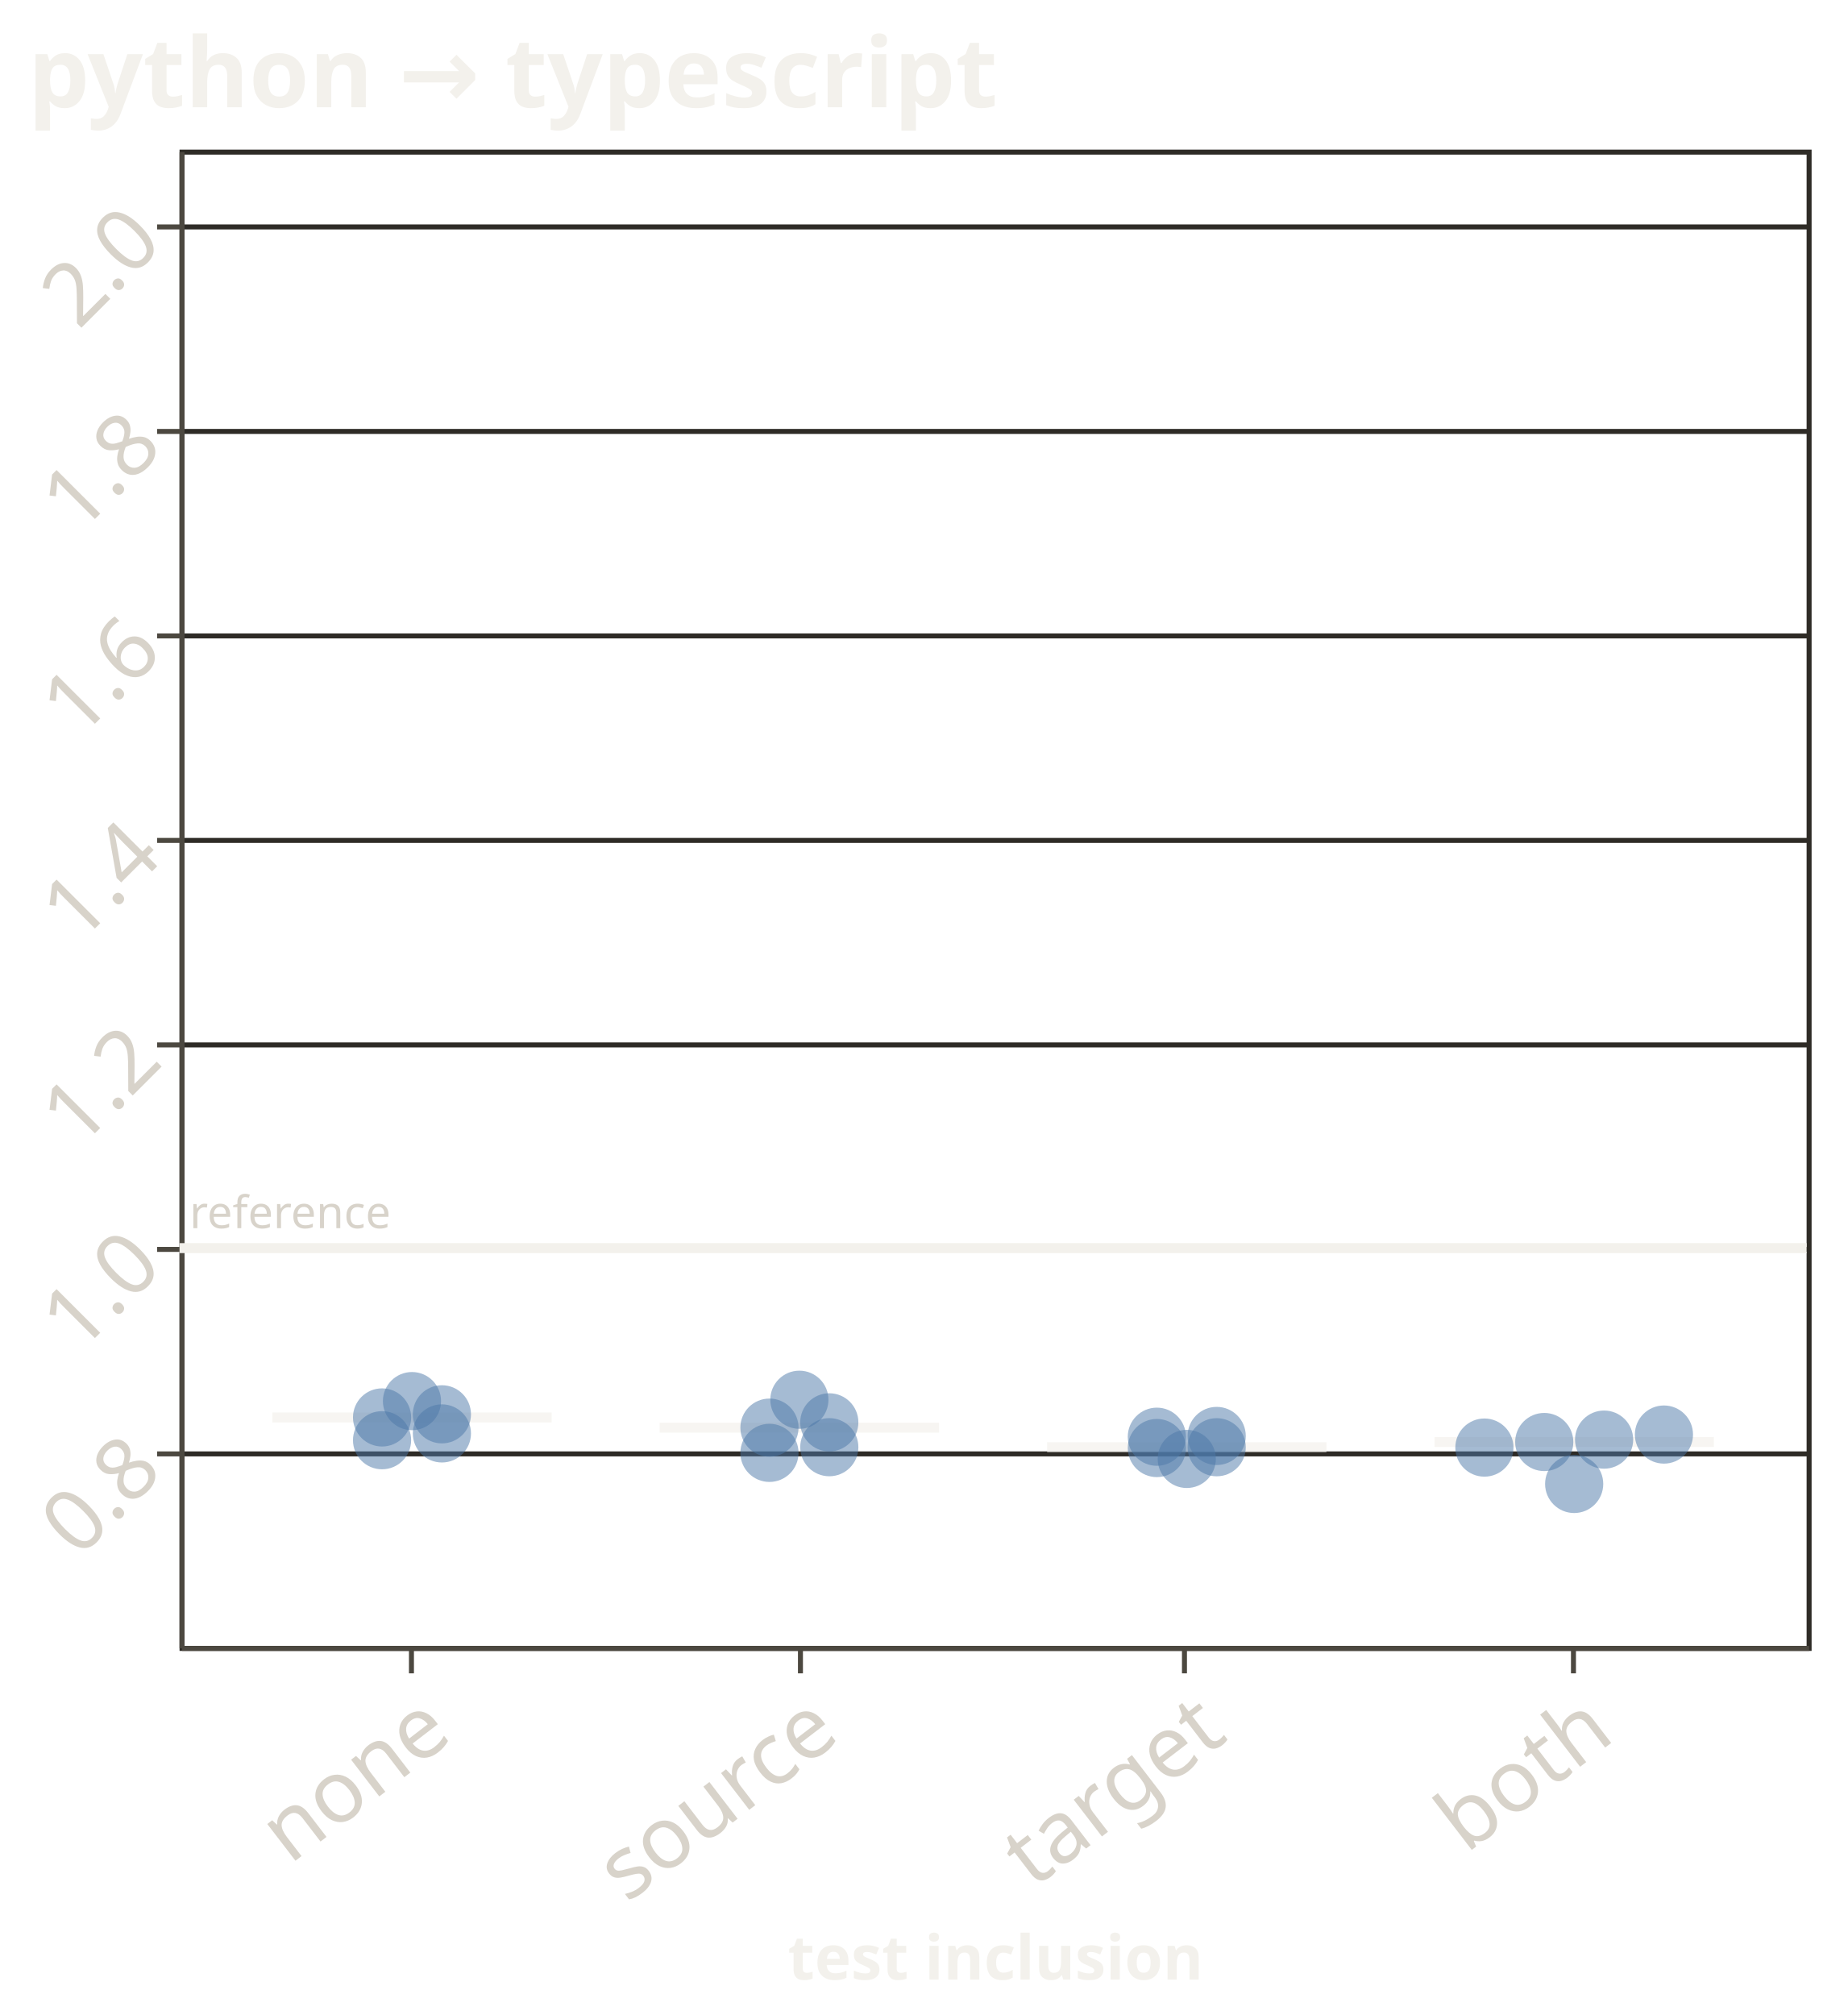
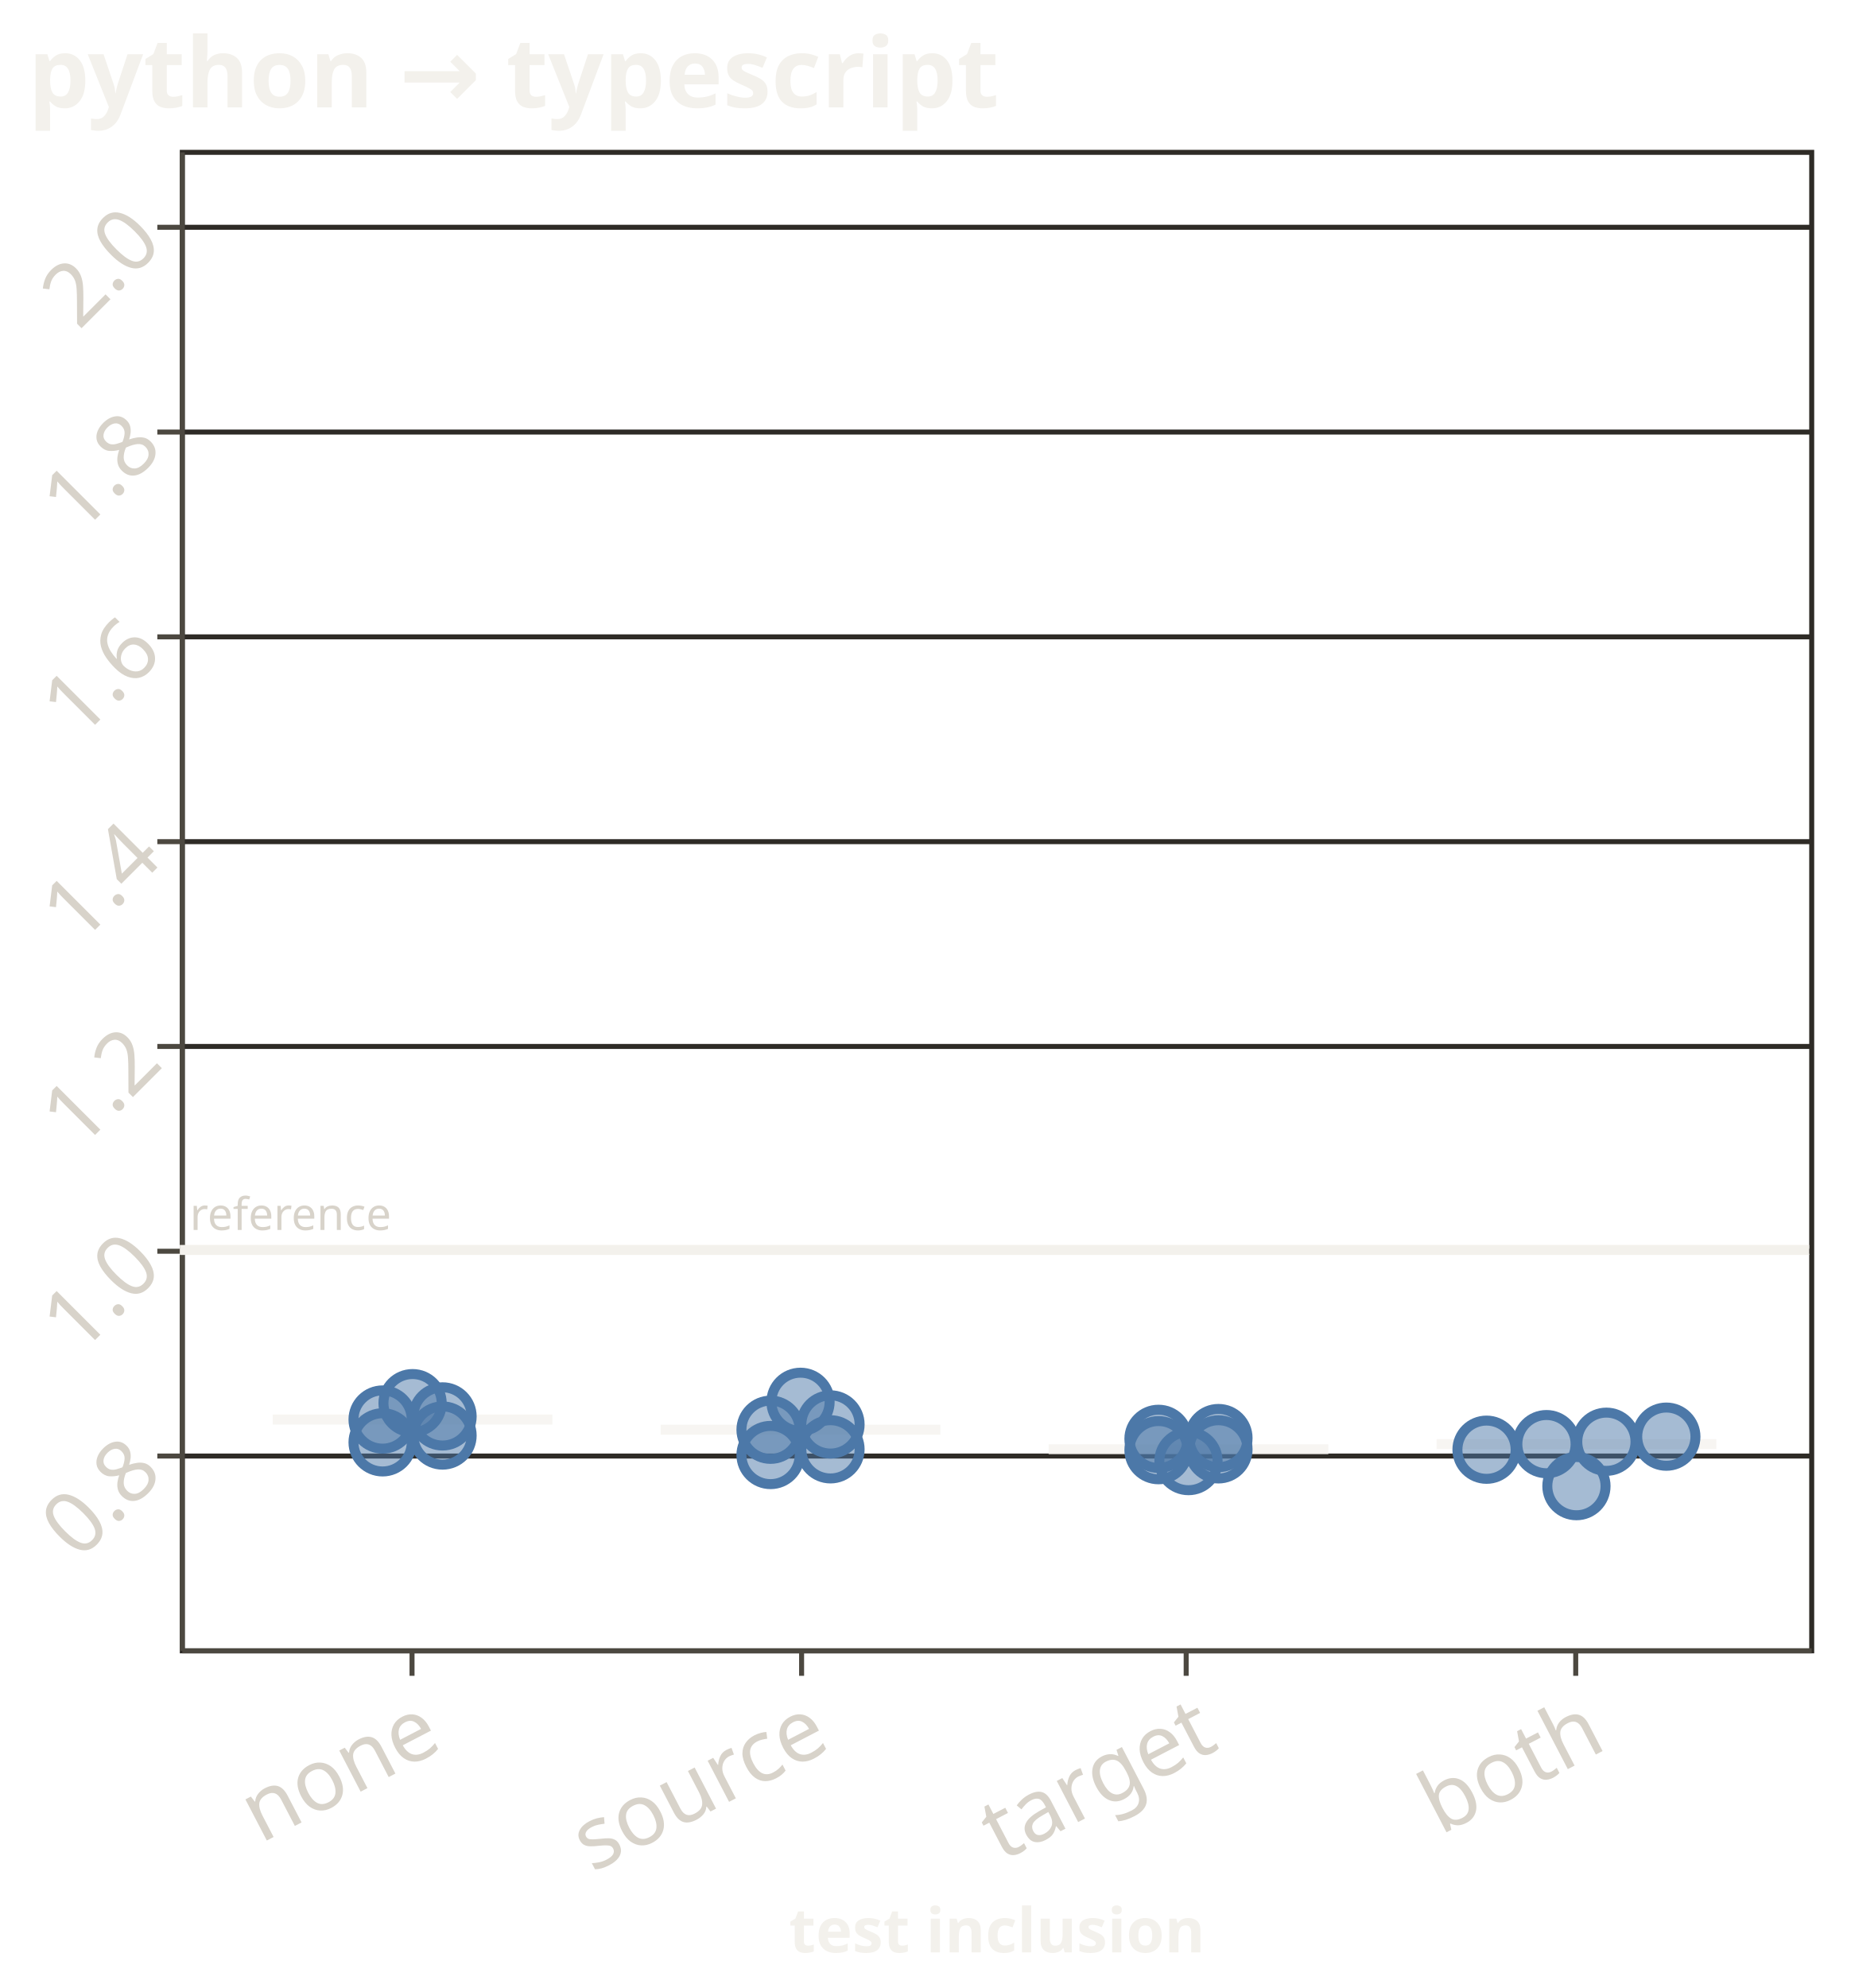
- <svg xmlns="http://www.w3.org/2000/svg" version="1.1" class="marks" width="370.5" height="404" viewBox="0 0 370.5 404">
+ <svg xmlns="http://www.w3.org/2000/svg" version="1.1" class="marks" width="370.5" height="398" viewBox="0 0 370.5 398">
  <g fill="none" stroke-miterlimit="10" transform="translate(36,30)">
    <g class="mark-group role-frame root" role="graphics-object" aria-roledescription="group mark container">
      <g transform="translate(0,0)">
        <path class="background" aria-hidden="true" d="M0.5,0.5h326.25v300h-326.25Z" stroke="#2e2b26" />
        <g>
          <g class="mark-group role-axis" aria-hidden="true">
            <g transform="translate(0.5,0.5)">
              <path class="background" aria-hidden="true" d="M0,0h0v0h0Z" pointer-events="none" />
              <g>
                <g class="mark-rule role-axis-grid" pointer-events="none">
                  <line transform="translate(0,261)" x2="326.25" y2="0" stroke="#2e2b26" stroke-width="1" opacity="1" />
                  <line transform="translate(0,220)" x2="326.25" y2="0" stroke="#2e2b26" stroke-width="1" opacity="1" />
                  <line transform="translate(0,179)" x2="326.25" y2="0" stroke="#2e2b26" stroke-width="1" opacity="1" />
                  <line transform="translate(0,138)" x2="326.25" y2="0" stroke="#2e2b26" stroke-width="1" opacity="1" />
                  <line transform="translate(0,97)" x2="326.25" y2="0" stroke="#2e2b26" stroke-width="1" opacity="1" />
                  <line transform="translate(0,56)" x2="326.25" y2="0" stroke="#2e2b26" stroke-width="1" opacity="1" />
                  <line transform="translate(0,15)" x2="326.25" y2="0" stroke="#2e2b26" stroke-width="1" opacity="1" />
                </g>
              </g>
              <path class="foreground" aria-hidden="true" d="" pointer-events="none" display="none" />
            </g>
          </g>
          <g class="mark-group role-axis" role="graphics-symbol" aria-roledescription="axis" aria-label="X-axis titled 'test inclusion' for a discrete scale with 4 values: no tests, source tests, target tests, both tests">
            <g transform="translate(0.5,300.5)">
              <path class="background" aria-hidden="true" d="M0,0h0v0h0Z" pointer-events="none" />
              <g>
                <g class="mark-rule role-axis-tick" pointer-events="none">
                  <line transform="translate(46,0)" x2="0" y2="5" stroke="#4c4840" stroke-width="1" opacity="1" />
                  <line transform="translate(124,0)" x2="0" y2="5" stroke="#4c4840" stroke-width="1" opacity="1" />
                  <line transform="translate(201,0)" x2="0" y2="5" stroke="#4c4840" stroke-width="1" opacity="1" />
                  <line transform="translate(279,0)" x2="0" y2="5" stroke="#4c4840" stroke-width="1" opacity="1" />
                </g>
                <g class="mark-text role-axis-label" pointer-events="none">
-                   <text text-anchor="end" transform="translate(46.10714,7) rotate(-37.5) translate(0,14)" font-family="sans-serif" font-size="17.32px" fill="#d8d3ca" opacity="1">none</text>
-                   <text text-anchor="end" transform="translate(123.7857,7) rotate(-37.5) translate(0,14)" font-family="sans-serif" font-size="17.32px" fill="#d8d3ca" opacity="1">source</text>
-                   <text text-anchor="end" transform="translate(201.4643,7) rotate(-37.5) translate(0,14)" font-family="sans-serif" font-size="17.32px" fill="#d8d3ca" opacity="1">target</text>
-                   <text text-anchor="end" transform="translate(279.1429,7) rotate(-37.5) translate(0,14)" font-family="sans-serif" font-size="17.32px" fill="#d8d3ca" opacity="1">both</text>
+                   <text text-anchor="end" transform="translate(46.10714,7) rotate(332.5) translate(0,14)" font-family="sans-serif" font-size="17.32px" fill="#d8d3ca" opacity="1">none</text>
+                   <text text-anchor="end" transform="translate(123.7857,7) rotate(332.5) translate(0,14)" font-family="sans-serif" font-size="17.32px" fill="#d8d3ca" opacity="1">source</text>
+                   <text text-anchor="end" transform="translate(201.4643,7) rotate(332.5) translate(0,14)" font-family="sans-serif" font-size="17.32px" fill="#d8d3ca" opacity="1">target</text>
+                   <text text-anchor="end" transform="translate(279.1429,7) rotate(332.5) translate(0,14)" font-family="sans-serif" font-size="17.32px" fill="#d8d3ca" opacity="1">both</text>
                </g>
                <g class="mark-rule role-axis-domain" pointer-events="none">
                  <line transform="translate(0,0)" x2="326.25" y2="0" stroke="#4c4840" stroke-width="1" opacity="1" />
                </g>
                <g class="mark-text role-axis-title" pointer-events="none">
-                   <text text-anchor="middle" transform="translate(163.125,66.38757)" font-family="sans-serif" font-size="12.375px" font-weight="bold" fill="#f3f1ec" opacity="1">test inclusion</text>
+                   <text text-anchor="middle" transform="translate(163.125,60.3672)" font-family="sans-serif" font-size="12.375px" font-weight="bold" fill="#f3f1ec" opacity="1">test inclusion</text>
                </g>
              </g>
              <path class="foreground" aria-hidden="true" d="" pointer-events="none" display="none" />
            </g>
          </g>
          <g class="mark-group role-axis" role="graphics-symbol" aria-roledescription="axis" aria-label="Y-axis for a linear scale with values from 0.6 to 2.1">
            <g transform="translate(0.5,0.5)">
              <path class="background" aria-hidden="true" d="M0,0h0v0h0Z" pointer-events="none" />
              <g>
                <g class="mark-rule role-axis-tick" pointer-events="none">
                  <line transform="translate(0,261)" x2="-5" y2="0" stroke="#4c4840" stroke-width="1" opacity="1" />
                  <line transform="translate(0,220)" x2="-5" y2="0" stroke="#4c4840" stroke-width="1" opacity="1" />
                  <line transform="translate(0,179)" x2="-5" y2="0" stroke="#4c4840" stroke-width="1" opacity="1" />
                  <line transform="translate(0,138)" x2="-5" y2="0" stroke="#4c4840" stroke-width="1" opacity="1" />
                  <line transform="translate(0,97)" x2="-5" y2="0" stroke="#4c4840" stroke-width="1" opacity="1" />
                  <line transform="translate(0,56)" x2="-5" y2="0" stroke="#4c4840" stroke-width="1" opacity="1" />
                  <line transform="translate(0,15)" x2="-5" y2="0" stroke="#4c4840" stroke-width="1" opacity="1" />
                </g>
                <g class="mark-text role-axis-label" pointer-events="none">
                  <text text-anchor="end" transform="translate(-7,261.2983) rotate(-45) translate(0,5)" font-family="sans-serif" font-size="17.32px" fill="#d8d3ca" opacity="1">0.8</text>
                  <text text-anchor="end" transform="translate(-7,220.2419) rotate(-45) translate(0,5)" font-family="sans-serif" font-size="17.32px" fill="#d8d3ca" opacity="1">1.0</text>
                  <text text-anchor="end" transform="translate(-7,179.1856) rotate(-45) translate(0,5)" font-family="sans-serif" font-size="17.32px" fill="#d8d3ca" opacity="1">1.2</text>
                  <text text-anchor="end" transform="translate(-7,138.1292) rotate(-45) translate(0,5)" font-family="sans-serif" font-size="17.32px" fill="#d8d3ca" opacity="1">1.4</text>
                  <text text-anchor="end" transform="translate(-7,97.07291) rotate(-45) translate(0,5)" font-family="sans-serif" font-size="17.32px" fill="#d8d3ca" opacity="1">1.6</text>
                  <text text-anchor="end" transform="translate(-7,56.01657) rotate(-45) translate(0,5)" font-family="sans-serif" font-size="17.32px" fill="#d8d3ca" opacity="1">1.8</text>
                  <text text-anchor="end" transform="translate(-7,14.96024) rotate(-45) translate(0,5)" font-family="sans-serif" font-size="17.32px" fill="#d8d3ca" opacity="1">2.0</text>
                </g>
                <g class="mark-rule role-axis-domain" pointer-events="none">
                  <line transform="translate(0,300)" x2="0" y2="-300" stroke="#4c4840" stroke-width="1" opacity="1" />
                </g>
              </g>
              <path class="foreground" aria-hidden="true" d="" pointer-events="none" display="none" />
            </g>
          </g>
          <g class="mark-rect role-mark layer_0_marks" role="graphics-object" aria-roledescription="rect mark container">
            <path aria-label="test inclusion: no tests; value: 0.834626370714; nudge: 0" role="graphics-symbol" aria-roledescription="tick" d="M18.607,253.19h56v2h-56Z" fill="#f3f1ec" opacity="0.7" />
            <path aria-label="test inclusion: source tests; value: 0.82465793272; nudge: 0" role="graphics-symbol" aria-roledescription="tick" d="M96.286,255.236h56v2h-56Z" fill="#f3f1ec" opacity="0.7" />
            <path aria-label="test inclusion: target tests; value: 0.805528176486; nudge: 0" role="graphics-symbol" aria-roledescription="tick" d="M173.964,259.163h56v2h-56Z" fill="#f3f1ec" opacity="0.7" />
            <path aria-label="test inclusion: both tests; value: 0.810622576314; nudge: 0" role="graphics-symbol" aria-roledescription="tick" d="M251.643,258.118h56v2h-56Z" fill="#f3f1ec" opacity="0.7" />
          </g>
          <g class="mark-symbol role-mark layer_1_marks" role="graphics-object" aria-roledescription="symbol mark container">
-             <path aria-label="test inclusion: no tests; value: 0.850576222795; nudge: 0; run: 9a3e20fe; ladder time ÷ reference: 0.85; rungs completed: 19; total ms: 12,058.0" role="graphics-symbol" aria-roledescription="point" transform="translate(46.60714,250.9159)" d="M5.831,0A5.831,5.831,0,1,1,-5.831,0A5.831,5.831,0,1,1,5.831,0" fill="#4c78a8" stroke-width="2" opacity="0.5" />
-             <path aria-label="test inclusion: no tests; value: 0.812378328088; nudge: −0.5; run: b96078c6; ladder time ÷ reference: 0.81; rungs completed: 19; total ms: 11,579.3" role="graphics-symbol" aria-roledescription="point" transform="translate(40.60714,258.7572)" d="M5.831,0A5.831,5.831,0,1,1,-5.831,0A5.831,5.831,0,1,1,5.831,0" fill="#4c78a8" stroke-width="2" opacity="0.5" />
-             <path aria-label="test inclusion: no tests; value: 0.819020109681; nudge: 0.5; run: 31ac2789; ladder time ÷ reference: 0.82; rungs completed: 19; total ms: 11,841.7" role="graphics-symbol" aria-roledescription="point" transform="translate(52.60714,257.3938)" d="M5.831,0A5.831,5.831,0,1,1,-5.831,0A5.831,5.831,0,1,1,5.831,0" fill="#4c78a8" stroke-width="2" opacity="0.5" />
-             <path aria-label="test inclusion: no tests; value: 0.834626370714; nudge: −0.5; run: 170b737d; ladder time ÷ reference: 0.83; rungs completed: 19; total ms: 11,684.0" role="graphics-symbol" aria-roledescription="point" transform="translate(40.60714,254.1901)" d="M5.831,0A5.831,5.831,0,1,1,-5.831,0A5.831,5.831,0,1,1,5.831,0" fill="#4c78a8" stroke-width="2" opacity="0.5" />
-             <path aria-label="test inclusion: no tests; value: 0.837670640326; nudge: 0.5; run: 2643e4be; ladder time ÷ reference: 0.84; rungs completed: 19; total ms: 11,776.6" role="graphics-symbol" aria-roledescription="point" transform="translate(52.60714,253.5652)" d="M5.831,0A5.831,5.831,0,1,1,-5.831,0A5.831,5.831,0,1,1,5.831,0" fill="#4c78a8" stroke-width="2" opacity="0.5" />
-             <path aria-label="test inclusion: source tests; value: 0.82983451203; nudge: 0.5; run: 273cf6b9; ladder time ÷ reference: 0.83; rungs completed: 19; total ms: 12,023.5" role="graphics-symbol" aria-roledescription="point" transform="translate(130.2857,255.1738)" d="M5.831,0A5.831,5.831,0,1,1,-5.831,0A5.831,5.831,0,1,1,5.831,0" fill="#4c78a8" stroke-width="2" opacity="0.5" />
-             <path aria-label="test inclusion: source tests; value: 0.82465793272; nudge: −0.5; run: 19e0fe30; ladder time ÷ reference: 0.82; rungs completed: 19; total ms: 11,585.9" role="graphics-symbol" aria-roledescription="point" transform="translate(118.2857,256.2364)" d="M5.831,0A5.831,5.831,0,1,1,-5.831,0A5.831,5.831,0,1,1,5.831,0" fill="#4c78a8" stroke-width="2" opacity="0.5" />
-             <path aria-label="test inclusion: source tests; value: 0.800020361171; nudge: −0.5; run: 4ee67ba2; ladder time ÷ reference: 0.80; rungs completed: 19; total ms: 11,632.9" role="graphics-symbol" aria-roledescription="point" transform="translate(118.2857,261.2941)" d="M5.831,0A5.831,5.831,0,1,1,-5.831,0A5.831,5.831,0,1,1,5.831,0" fill="#4c78a8" stroke-width="2" opacity="0.5" />
-             <path aria-label="test inclusion: source tests; value: 0.851900119798; nudge: 0; run: 5b46f630; ladder time ÷ reference: 0.85; rungs completed: 19; total ms: 11,732.0" role="graphics-symbol" aria-roledescription="point" transform="translate(124.2857,250.6441)" d="M5.831,0A5.831,5.831,0,1,1,-5.831,0A5.831,5.831,0,1,1,5.831,0" fill="#4c78a8" stroke-width="2" opacity="0.5" />
-             <path aria-label="test inclusion: source tests; value: 0.805564215457; nudge: 0.5; run: 280f3890; ladder time ÷ reference: 0.81; rungs completed: 19; total ms: 11,529.9" role="graphics-symbol" aria-roledescription="point" transform="translate(130.2857,260.156)" d="M5.831,0A5.831,5.831,0,1,1,-5.831,0A5.831,5.831,0,1,1,5.831,0" fill="#4c78a8" stroke-width="2" opacity="0.5" />
-             <path aria-label="test inclusion: target tests; value: 0.815782075071; nudge: −0.5; run: a47a3057; ladder time ÷ reference: 0.82; rungs completed: 19; total ms: 11,844.1" role="graphics-symbol" aria-roledescription="point" transform="translate(195.9643,258.0585)" d="M5.831,0A5.831,5.831,0,1,1,-5.831,0A5.831,5.831,0,1,1,5.831,0" fill="#4c78a8" stroke-width="2" opacity="0.5" />
-             <path aria-label="test inclusion: target tests; value: 0.816538790385; nudge: 0.5; run: e94dca40; ladder time ÷ reference: 0.82; rungs completed: 19; total ms: 11,521.4" role="graphics-symbol" aria-roledescription="point" transform="translate(207.9643,257.9031)" d="M5.831,0A5.831,5.831,0,1,1,-5.831,0A5.831,5.831,0,1,1,5.831,0" fill="#4c78a8" stroke-width="2" opacity="0.5" />
-             <path aria-label="test inclusion: target tests; value: 0.804739411599; nudge: −0.5; run: 09b2c811; ladder time ÷ reference: 0.80; rungs completed: 19; total ms: 11,527.2" role="graphics-symbol" aria-roledescription="point" transform="translate(195.9643,260.3253)" d="M5.831,0A5.831,5.831,0,1,1,-5.831,0A5.831,5.831,0,1,1,5.831,0" fill="#4c78a8" stroke-width="2" opacity="0.5" />
-             <path aria-label="test inclusion: target tests; value: 0.805528176486; nudge: 0.5; run: a7cd2ee9; ladder time ÷ reference: 0.81; rungs completed: 19; total ms: 11,421.2" role="graphics-symbol" aria-roledescription="point" transform="translate(207.9643,260.1634)" d="M5.831,0A5.831,5.831,0,1,1,-5.831,0A5.831,5.831,0,1,1,5.831,0" fill="#4c78a8" stroke-width="2" opacity="0.5" />
-             <path aria-label="test inclusion: target tests; value: 0.794100727735; nudge: 0; run: 00b43b48; ladder time ÷ reference: 0.79; rungs completed: 19; total ms: 11,534.5" role="graphics-symbol" aria-roledescription="point" transform="translate(201.9643,262.5093)" d="M5.831,0A5.831,5.831,0,1,1,-5.831,0A5.831,5.831,0,1,1,5.831,0" fill="#4c78a8" stroke-width="2" opacity="0.5" />
-             <path aria-label="test inclusion: both tests; value: 0.817910149497; nudge: 1.5; run: 1c28aa33; ladder time ÷ reference: 0.82; rungs completed: 19; total ms: 11,715.4" role="graphics-symbol" aria-roledescription="point" transform="translate(297.6429,257.6216)" d="M5.831,0A5.831,5.831,0,1,1,-5.831,0A5.831,5.831,0,1,1,5.831,0" fill="#4c78a8" stroke-width="2" opacity="0.5" />
-             <path aria-label="test inclusion: both tests; value: 0.805185227535; nudge: −1.5; run: ffb57550; ladder time ÷ reference: 0.81; rungs completed: 19; total ms: 11,848.9" role="graphics-symbol" aria-roledescription="point" transform="translate(261.6429,260.2338)" d="M5.831,0A5.831,5.831,0,1,1,-5.831,0A5.831,5.831,0,1,1,5.831,0" fill="#4c78a8" stroke-width="2" opacity="0.5" />
-             <path aria-label="test inclusion: both tests; value: 0.769659208055; nudge: 0; run: 5982b634; ladder time ÷ reference: 0.77; rungs completed: 19; total ms: 11,497.4" role="graphics-symbol" aria-roledescription="point" transform="translate(279.6429,267.5267)" d="M5.831,0A5.831,5.831,0,1,1,-5.831,0A5.831,5.831,0,1,1,5.831,0" fill="#4c78a8" stroke-width="2" opacity="0.5" />
-             <path aria-label="test inclusion: both tests; value: 0.810622576314; nudge: −0.5; run: 4ff7cdec; ladder time ÷ reference: 0.81; rungs completed: 19; total ms: 11,909.6" role="graphics-symbol" aria-roledescription="point" transform="translate(273.6429,259.1176)" d="M5.831,0A5.831,5.831,0,1,1,-5.831,0A5.831,5.831,0,1,1,5.831,0" fill="#4c78a8" stroke-width="2" opacity="0.5" />
-             <path aria-label="test inclusion: both tests; value: 0.812958505122; nudge: 0.5; run: 62b61540; ladder time ÷ reference: 0.81; rungs completed: 19; total ms: 12,162.6" role="graphics-symbol" aria-roledescription="point" transform="translate(285.6429,258.6381)" d="M5.831,0A5.831,5.831,0,1,1,-5.831,0A5.831,5.831,0,1,1,5.831,0" fill="#4c78a8" stroke-width="2" opacity="0.5" />
+             <path aria-label="test inclusion: no tests; value: 0.850576222795; nudge: 0; run: 9a3e20fe; ladder time ÷ reference: 0.85; rungs completed: 19; total ms: 12,058.0" role="graphics-symbol" aria-roledescription="point" transform="translate(46.60714,250.9159)" d="M5.831,0A5.831,5.831,0,1,1,-5.831,0A5.831,5.831,0,1,1,5.831,0" fill="#4c78a8" fill-opacity="0.5" stroke="#4c78a8" stroke-opacity="1" stroke-width="2" />
+             <path aria-label="test inclusion: no tests; value: 0.812378328088; nudge: −0.5; run: b96078c6; ladder time ÷ reference: 0.81; rungs completed: 19; total ms: 11,579.3" role="graphics-symbol" aria-roledescription="point" transform="translate(40.60714,258.7572)" d="M5.831,0A5.831,5.831,0,1,1,-5.831,0A5.831,5.831,0,1,1,5.831,0" fill="#4c78a8" fill-opacity="0.5" stroke="#4c78a8" stroke-opacity="1" stroke-width="2" />
+             <path aria-label="test inclusion: no tests; value: 0.819020109681; nudge: 0.5; run: 31ac2789; ladder time ÷ reference: 0.82; rungs completed: 19; total ms: 11,841.7" role="graphics-symbol" aria-roledescription="point" transform="translate(52.60714,257.3938)" d="M5.831,0A5.831,5.831,0,1,1,-5.831,0A5.831,5.831,0,1,1,5.831,0" fill="#4c78a8" fill-opacity="0.5" stroke="#4c78a8" stroke-opacity="1" stroke-width="2" />
+             <path aria-label="test inclusion: no tests; value: 0.834626370714; nudge: −0.5; run: 170b737d; ladder time ÷ reference: 0.83; rungs completed: 19; total ms: 11,684.0" role="graphics-symbol" aria-roledescription="point" transform="translate(40.60714,254.1901)" d="M5.831,0A5.831,5.831,0,1,1,-5.831,0A5.831,5.831,0,1,1,5.831,0" fill="#4c78a8" fill-opacity="0.5" stroke="#4c78a8" stroke-opacity="1" stroke-width="2" />
+             <path aria-label="test inclusion: no tests; value: 0.837670640326; nudge: 0.5; run: 2643e4be; ladder time ÷ reference: 0.84; rungs completed: 19; total ms: 11,776.6" role="graphics-symbol" aria-roledescription="point" transform="translate(52.60714,253.5652)" d="M5.831,0A5.831,5.831,0,1,1,-5.831,0A5.831,5.831,0,1,1,5.831,0" fill="#4c78a8" fill-opacity="0.5" stroke="#4c78a8" stroke-opacity="1" stroke-width="2" />
+             <path aria-label="test inclusion: source tests; value: 0.82983451203; nudge: 0.5; run: 273cf6b9; ladder time ÷ reference: 0.83; rungs completed: 19; total ms: 12,023.5" role="graphics-symbol" aria-roledescription="point" transform="translate(130.2857,255.1738)" d="M5.831,0A5.831,5.831,0,1,1,-5.831,0A5.831,5.831,0,1,1,5.831,0" fill="#4c78a8" fill-opacity="0.5" stroke="#4c78a8" stroke-opacity="1" stroke-width="2" />
+             <path aria-label="test inclusion: source tests; value: 0.82465793272; nudge: −0.5; run: 19e0fe30; ladder time ÷ reference: 0.82; rungs completed: 19; total ms: 11,585.9" role="graphics-symbol" aria-roledescription="point" transform="translate(118.2857,256.2364)" d="M5.831,0A5.831,5.831,0,1,1,-5.831,0A5.831,5.831,0,1,1,5.831,0" fill="#4c78a8" fill-opacity="0.5" stroke="#4c78a8" stroke-opacity="1" stroke-width="2" />
+             <path aria-label="test inclusion: source tests; value: 0.800020361171; nudge: −0.5; run: 4ee67ba2; ladder time ÷ reference: 0.80; rungs completed: 19; total ms: 11,632.9" role="graphics-symbol" aria-roledescription="point" transform="translate(118.2857,261.2941)" d="M5.831,0A5.831,5.831,0,1,1,-5.831,0A5.831,5.831,0,1,1,5.831,0" fill="#4c78a8" fill-opacity="0.5" stroke="#4c78a8" stroke-opacity="1" stroke-width="2" />
+             <path aria-label="test inclusion: source tests; value: 0.851900119798; nudge: 0; run: 5b46f630; ladder time ÷ reference: 0.85; rungs completed: 19; total ms: 11,732.0" role="graphics-symbol" aria-roledescription="point" transform="translate(124.2857,250.6441)" d="M5.831,0A5.831,5.831,0,1,1,-5.831,0A5.831,5.831,0,1,1,5.831,0" fill="#4c78a8" fill-opacity="0.5" stroke="#4c78a8" stroke-opacity="1" stroke-width="2" />
+             <path aria-label="test inclusion: source tests; value: 0.805564215457; nudge: 0.5; run: 280f3890; ladder time ÷ reference: 0.81; rungs completed: 19; total ms: 11,529.9" role="graphics-symbol" aria-roledescription="point" transform="translate(130.2857,260.156)" d="M5.831,0A5.831,5.831,0,1,1,-5.831,0A5.831,5.831,0,1,1,5.831,0" fill="#4c78a8" fill-opacity="0.5" stroke="#4c78a8" stroke-opacity="1" stroke-width="2" />
+             <path aria-label="test inclusion: target tests; value: 0.815782075071; nudge: −0.5; run: a47a3057; ladder time ÷ reference: 0.82; rungs completed: 19; total ms: 11,844.1" role="graphics-symbol" aria-roledescription="point" transform="translate(195.9643,258.0585)" d="M5.831,0A5.831,5.831,0,1,1,-5.831,0A5.831,5.831,0,1,1,5.831,0" fill="#4c78a8" fill-opacity="0.5" stroke="#4c78a8" stroke-opacity="1" stroke-width="2" />
+             <path aria-label="test inclusion: target tests; value: 0.816538790385; nudge: 0.5; run: e94dca40; ladder time ÷ reference: 0.82; rungs completed: 19; total ms: 11,521.4" role="graphics-symbol" aria-roledescription="point" transform="translate(207.9643,257.9031)" d="M5.831,0A5.831,5.831,0,1,1,-5.831,0A5.831,5.831,0,1,1,5.831,0" fill="#4c78a8" fill-opacity="0.5" stroke="#4c78a8" stroke-opacity="1" stroke-width="2" />
+             <path aria-label="test inclusion: target tests; value: 0.804739411599; nudge: −0.5; run: 09b2c811; ladder time ÷ reference: 0.80; rungs completed: 19; total ms: 11,527.2" role="graphics-symbol" aria-roledescription="point" transform="translate(195.9643,260.3253)" d="M5.831,0A5.831,5.831,0,1,1,-5.831,0A5.831,5.831,0,1,1,5.831,0" fill="#4c78a8" fill-opacity="0.5" stroke="#4c78a8" stroke-opacity="1" stroke-width="2" />
+             <path aria-label="test inclusion: target tests; value: 0.805528176486; nudge: 0.5; run: a7cd2ee9; ladder time ÷ reference: 0.81; rungs completed: 19; total ms: 11,421.2" role="graphics-symbol" aria-roledescription="point" transform="translate(207.9643,260.1634)" d="M5.831,0A5.831,5.831,0,1,1,-5.831,0A5.831,5.831,0,1,1,5.831,0" fill="#4c78a8" fill-opacity="0.5" stroke="#4c78a8" stroke-opacity="1" stroke-width="2" />
+             <path aria-label="test inclusion: target tests; value: 0.794100727735; nudge: 0; run: 00b43b48; ladder time ÷ reference: 0.79; rungs completed: 19; total ms: 11,534.5" role="graphics-symbol" aria-roledescription="point" transform="translate(201.9643,262.5093)" d="M5.831,0A5.831,5.831,0,1,1,-5.831,0A5.831,5.831,0,1,1,5.831,0" fill="#4c78a8" fill-opacity="0.5" stroke="#4c78a8" stroke-opacity="1" stroke-width="2" />
+             <path aria-label="test inclusion: both tests; value: 0.817910149497; nudge: 1.5; run: 1c28aa33; ladder time ÷ reference: 0.82; rungs completed: 19; total ms: 11,715.4" role="graphics-symbol" aria-roledescription="point" transform="translate(297.6429,257.6216)" d="M5.831,0A5.831,5.831,0,1,1,-5.831,0A5.831,5.831,0,1,1,5.831,0" fill="#4c78a8" fill-opacity="0.5" stroke="#4c78a8" stroke-opacity="1" stroke-width="2" />
+             <path aria-label="test inclusion: both tests; value: 0.805185227535; nudge: −1.5; run: ffb57550; ladder time ÷ reference: 0.81; rungs completed: 19; total ms: 11,848.9" role="graphics-symbol" aria-roledescription="point" transform="translate(261.6429,260.2338)" d="M5.831,0A5.831,5.831,0,1,1,-5.831,0A5.831,5.831,0,1,1,5.831,0" fill="#4c78a8" fill-opacity="0.5" stroke="#4c78a8" stroke-opacity="1" stroke-width="2" />
+             <path aria-label="test inclusion: both tests; value: 0.769659208055; nudge: 0; run: 5982b634; ladder time ÷ reference: 0.77; rungs completed: 19; total ms: 11,497.4" role="graphics-symbol" aria-roledescription="point" transform="translate(279.6429,267.5267)" d="M5.831,0A5.831,5.831,0,1,1,-5.831,0A5.831,5.831,0,1,1,5.831,0" fill="#4c78a8" fill-opacity="0.5" stroke="#4c78a8" stroke-opacity="1" stroke-width="2" />
+             <path aria-label="test inclusion: both tests; value: 0.810622576314; nudge: −0.5; run: 4ff7cdec; ladder time ÷ reference: 0.81; rungs completed: 19; total ms: 11,909.6" role="graphics-symbol" aria-roledescription="point" transform="translate(273.6429,259.1176)" d="M5.831,0A5.831,5.831,0,1,1,-5.831,0A5.831,5.831,0,1,1,5.831,0" fill="#4c78a8" fill-opacity="0.5" stroke="#4c78a8" stroke-opacity="1" stroke-width="2" />
+             <path aria-label="test inclusion: both tests; value: 0.812958505122; nudge: 0.5; run: 62b61540; ladder time ÷ reference: 0.81; rungs completed: 19; total ms: 12,162.6" role="graphics-symbol" aria-roledescription="point" transform="translate(285.6429,258.6381)" d="M5.831,0A5.831,5.831,0,1,1,-5.831,0A5.831,5.831,0,1,1,5.831,0" fill="#4c78a8" fill-opacity="0.5" stroke="#4c78a8" stroke-opacity="1" stroke-width="2" />
          </g>
          <g class="mark-rule role-mark layer_2_marks" role="graphics-object" aria-roledescription="rule mark container">
            <line aria-label="value: 1" role="graphics-symbol" aria-roledescription="rule mark" transform="translate(326.25,220.2419)" x2="-326.25" y2="0" stroke="#f3f1ec" stroke-width="2" />
          </g>
          <g class="mark-text role-mark layer_3_marks" role="graphics-object" aria-roledescription="text mark container">
            <text aria-label="value: 1; label: reference" role="graphics-symbol" aria-roledescription="text mark" text-anchor="start" transform="translate(2,216.2419)" font-family="sans-serif" font-size="9px" fill="#d8d3ca">reference</text>
          </g>
          <g class="mark-group role-title">
            <g transform="translate(-30.38909,-23.5)">
              <path class="background" aria-hidden="true" d="M0,0h0v0h0Z" pointer-events="none" />
              <g>
                <g class="mark-text role-title-text" role="graphics-symbol" aria-roledescription="title" aria-label="Title text 'python → typescript'" pointer-events="none">
                  <text text-anchor="start" transform="translate(0,15)" font-family="sans-serif" font-size="19.5px" font-weight="bold" fill="#f3f1ec" opacity="1">python → typescript</text>
                </g>
              </g>
              <path class="foreground" aria-hidden="true" d="" pointer-events="none" display="none" />
            </g>
          </g>
        </g>
        <path class="foreground" aria-hidden="true" d="" display="none" />
      </g>
    </g>
  </g>
</svg>
